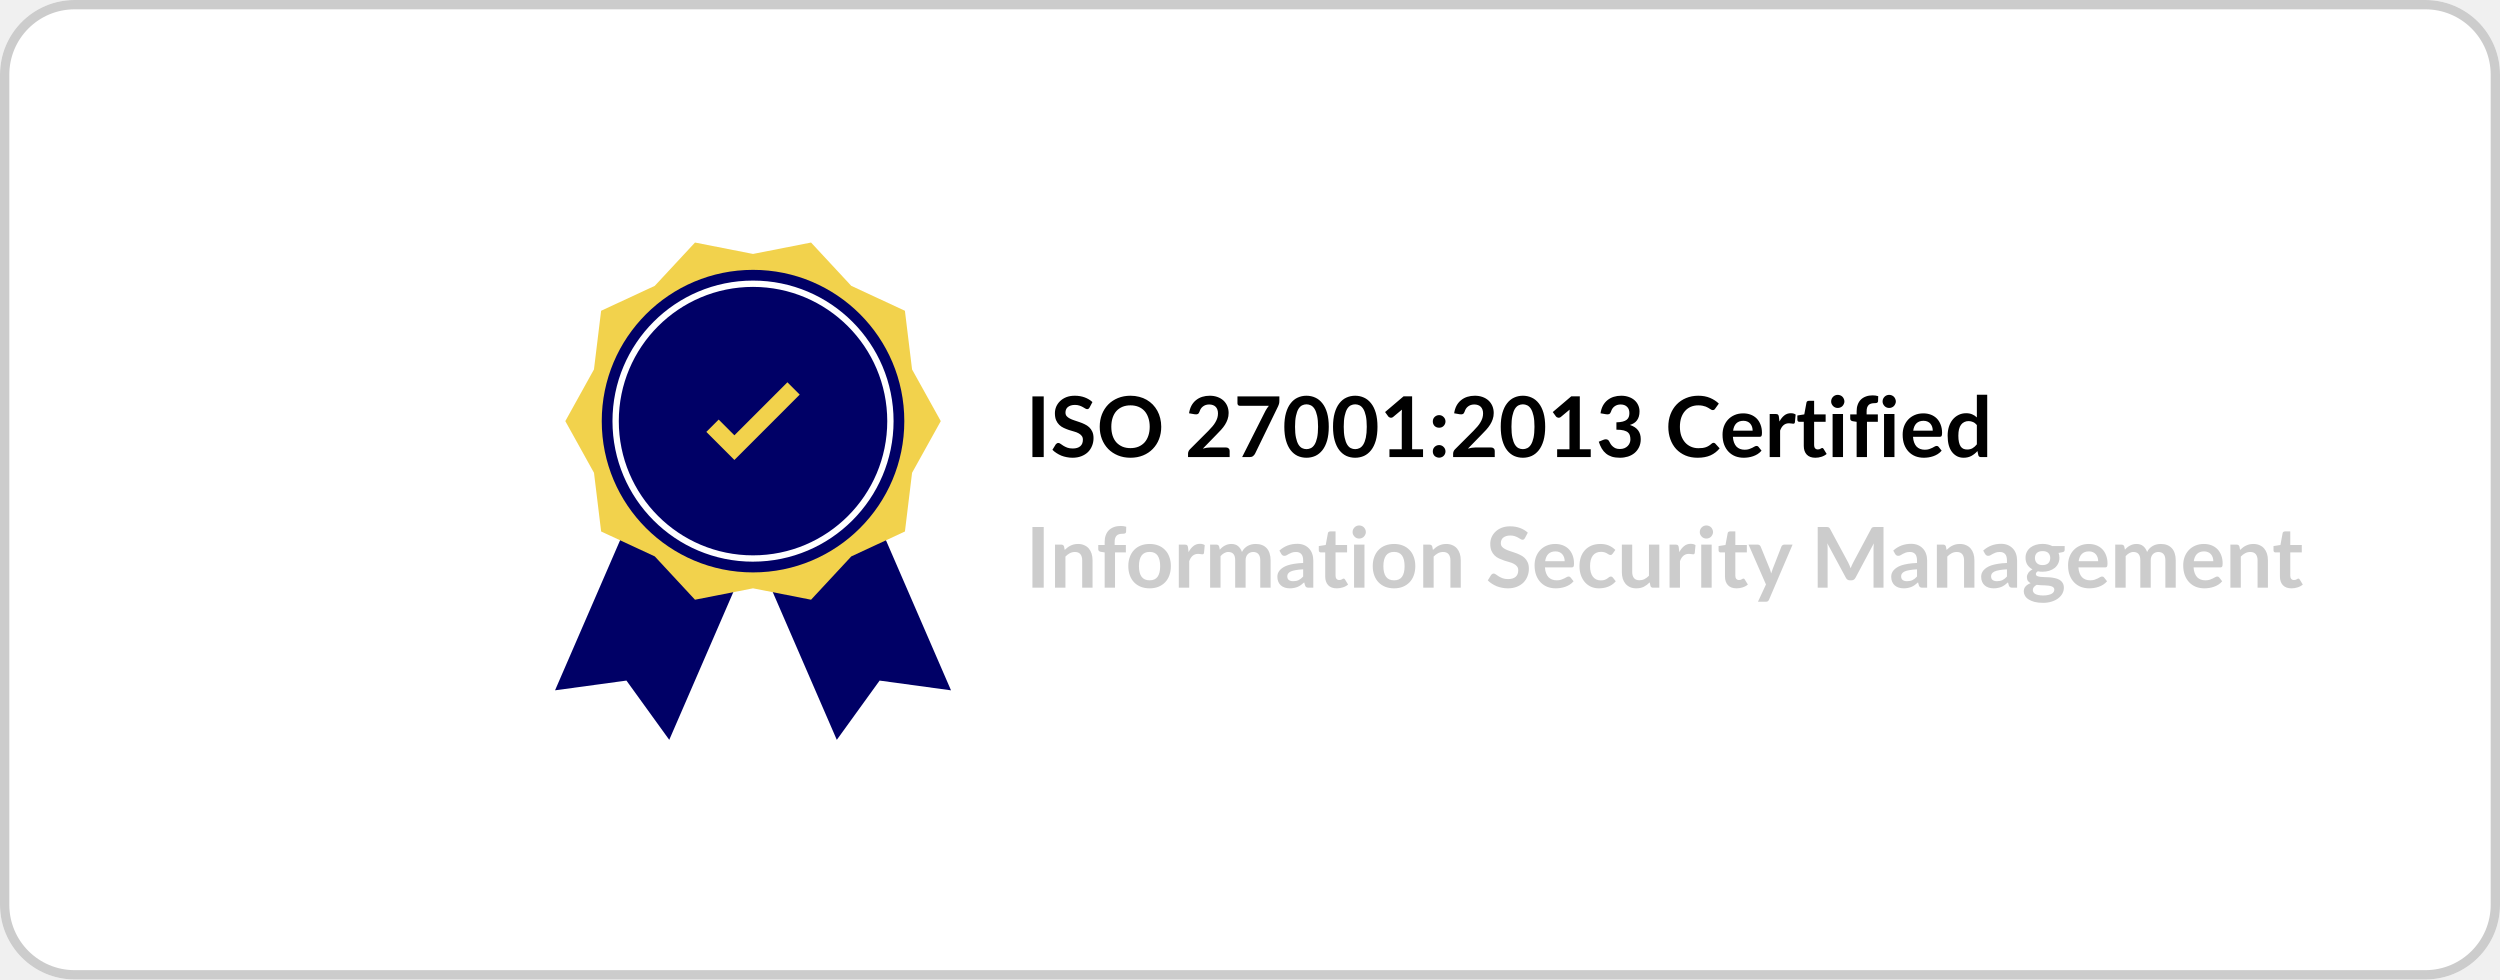
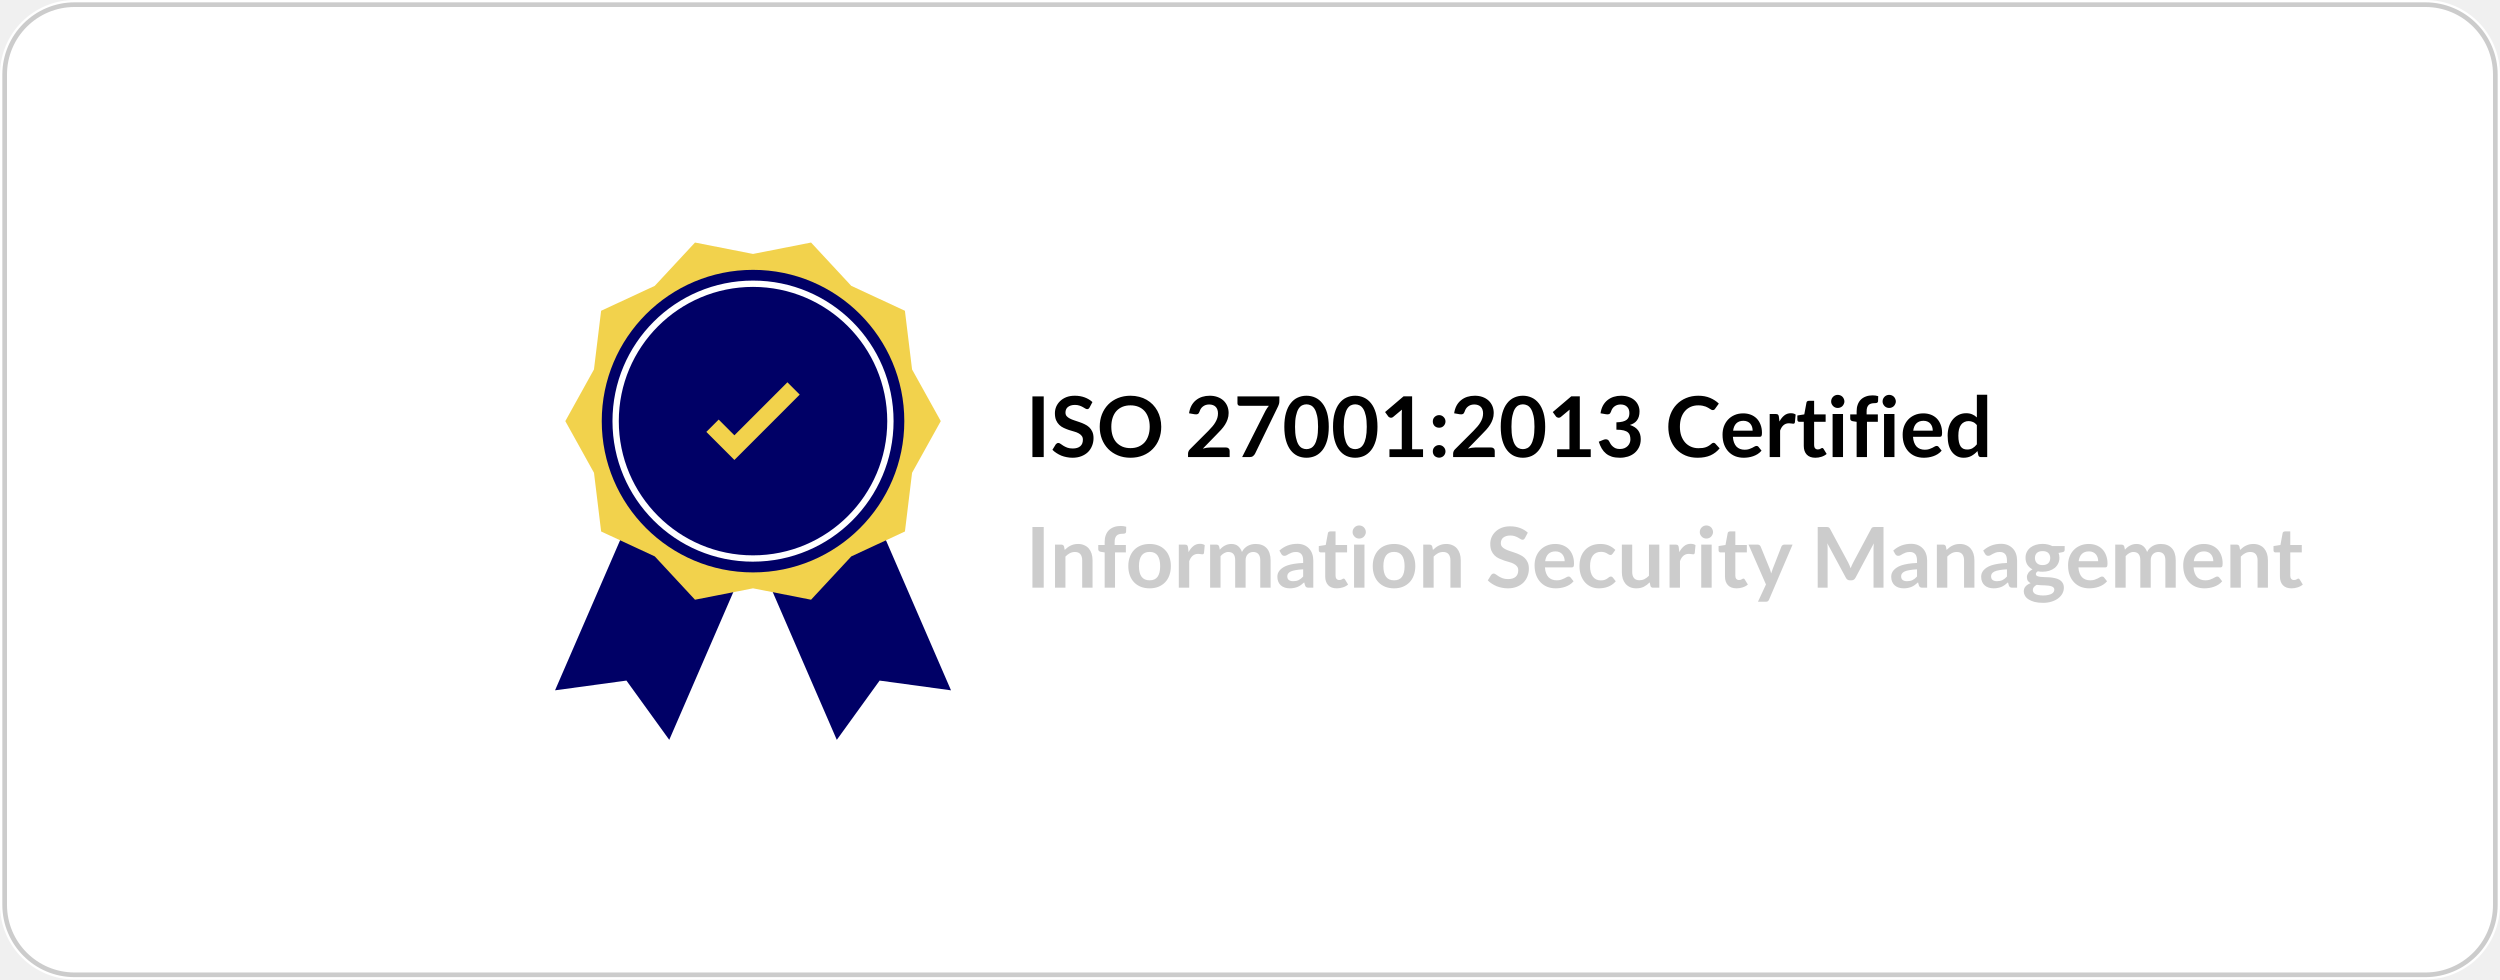
<svg xmlns="http://www.w3.org/2000/svg" width="536" height="210" viewBox="0 0 536 210">
  <defs>
    <clipPath id="clip-path">
      <rect id="Rectangle_252" data-name="Rectangle 252" width="84.899" height="106.622" fill="none" />
    </clipPath>
  </defs>
  <g id="iso-27001:2013" transform="translate(-1244 -3361)">
-     <g id="Rectangle_255" data-name="Rectangle 255" transform="translate(1244 3361)" fill="#fff" stroke="#ccc" stroke-width="2">
+     <g id="Rectangle_255" data-name="Rectangle 255" transform="translate(1244 3361)" fill="#fff" stroke="#ccc" strokeWidth="2">
      <rect width="536" height="210" rx="16" stroke="none" />
      <rect x="1" y="1" width="534" height="208" rx="15" fill="none" />
    </g>
    <g id="iso-27001:2013-2" data-name="iso-27001:2013" transform="translate(1172.949 224)">
      <g id="Group_501" data-name="Group 501" transform="translate(190.051 3189)">
        <path id="Path_503" data-name="Path 503" d="M0,445.628l15.31-2.09,9.178,12.707L45.015,408.9,20.525,398.283Z" transform="translate(0 -349.623)" fill="#006" />
        <path id="Path_504" data-name="Path 504" d="M326.445,408.9l20.526,47.346,9.178-12.706,15.311,2.09-20.526-47.346Z" transform="translate(-286.562 -349.622)" fill="#006" />
        <path id="Path_505" data-name="Path 505" d="M70.687,0,58.245,2.445,45.805,0,37.177,9.287l-11.5,5.342-1.536,12.58L18,38.29l6.15,11.08L25.681,61.95l11.5,5.342L45.8,76.58l12.441-2.445L70.686,76.58l8.628-9.287,11.5-5.341L92.345,49.37,98.5,38.29,92.345,27.21,90.81,14.629l-11.5-5.342Z" transform="translate(-15.797)" fill="#f2d24c" />
        <g id="Group_500" data-name="Group 500" transform="translate(0 0)">
          <g id="Group_499" data-name="Group 499" clip-path="url(#clip-path)">
            <path id="Path_506" data-name="Path 506" d="M146.846,80.371a32.434,32.434,0,1,1-32.434-32.434,32.433,32.433,0,0,1,32.434,32.434" transform="translate(-71.963 -42.08)" fill="#006" />
            <path id="Path_507" data-name="Path 507" d="M130.944,127.035A30.133,30.133,0,1,1,161.077,96.9a30.166,30.166,0,0,1-30.133,30.132m0-58.911A28.779,28.779,0,1,0,159.723,96.9a28.811,28.811,0,0,0-28.779-28.779" transform="translate(-88.495 -58.612)" fill="#fff" />
            <path id="Path_508" data-name="Path 508" d="M271.524,261.918,265.51,255.9l2.642-2.642,3.372,3.372,11.366-11.366,2.642,2.642Z" transform="translate(-233.071 -215.303)" fill="#f2d24c" />
          </g>
        </g>
      </g>
      <g id="Group_502" data-name="Group 502" transform="translate(12.949 15)">
        <text id="ISO_27001:2013_Certified" data-name="ISO 27001:2013 Certified" transform="translate(278 3220)" font-size="18" font-family="Lato-Bold, Lato" font-weight="700">
          <tspan x="0" y="0">ISO 27001:2013 Certified</tspan>
        </text>
        <text id="Information_Security_Management" data-name="Information Security Management" transform="translate(278 3248)" fill="#ccc" font-size="18" font-family="Lato-Bold, Lato" font-weight="700">
          <tspan x="0" y="0">Information Security Management</tspan>
        </text>
      </g>
    </g>
  </g>
</svg>
